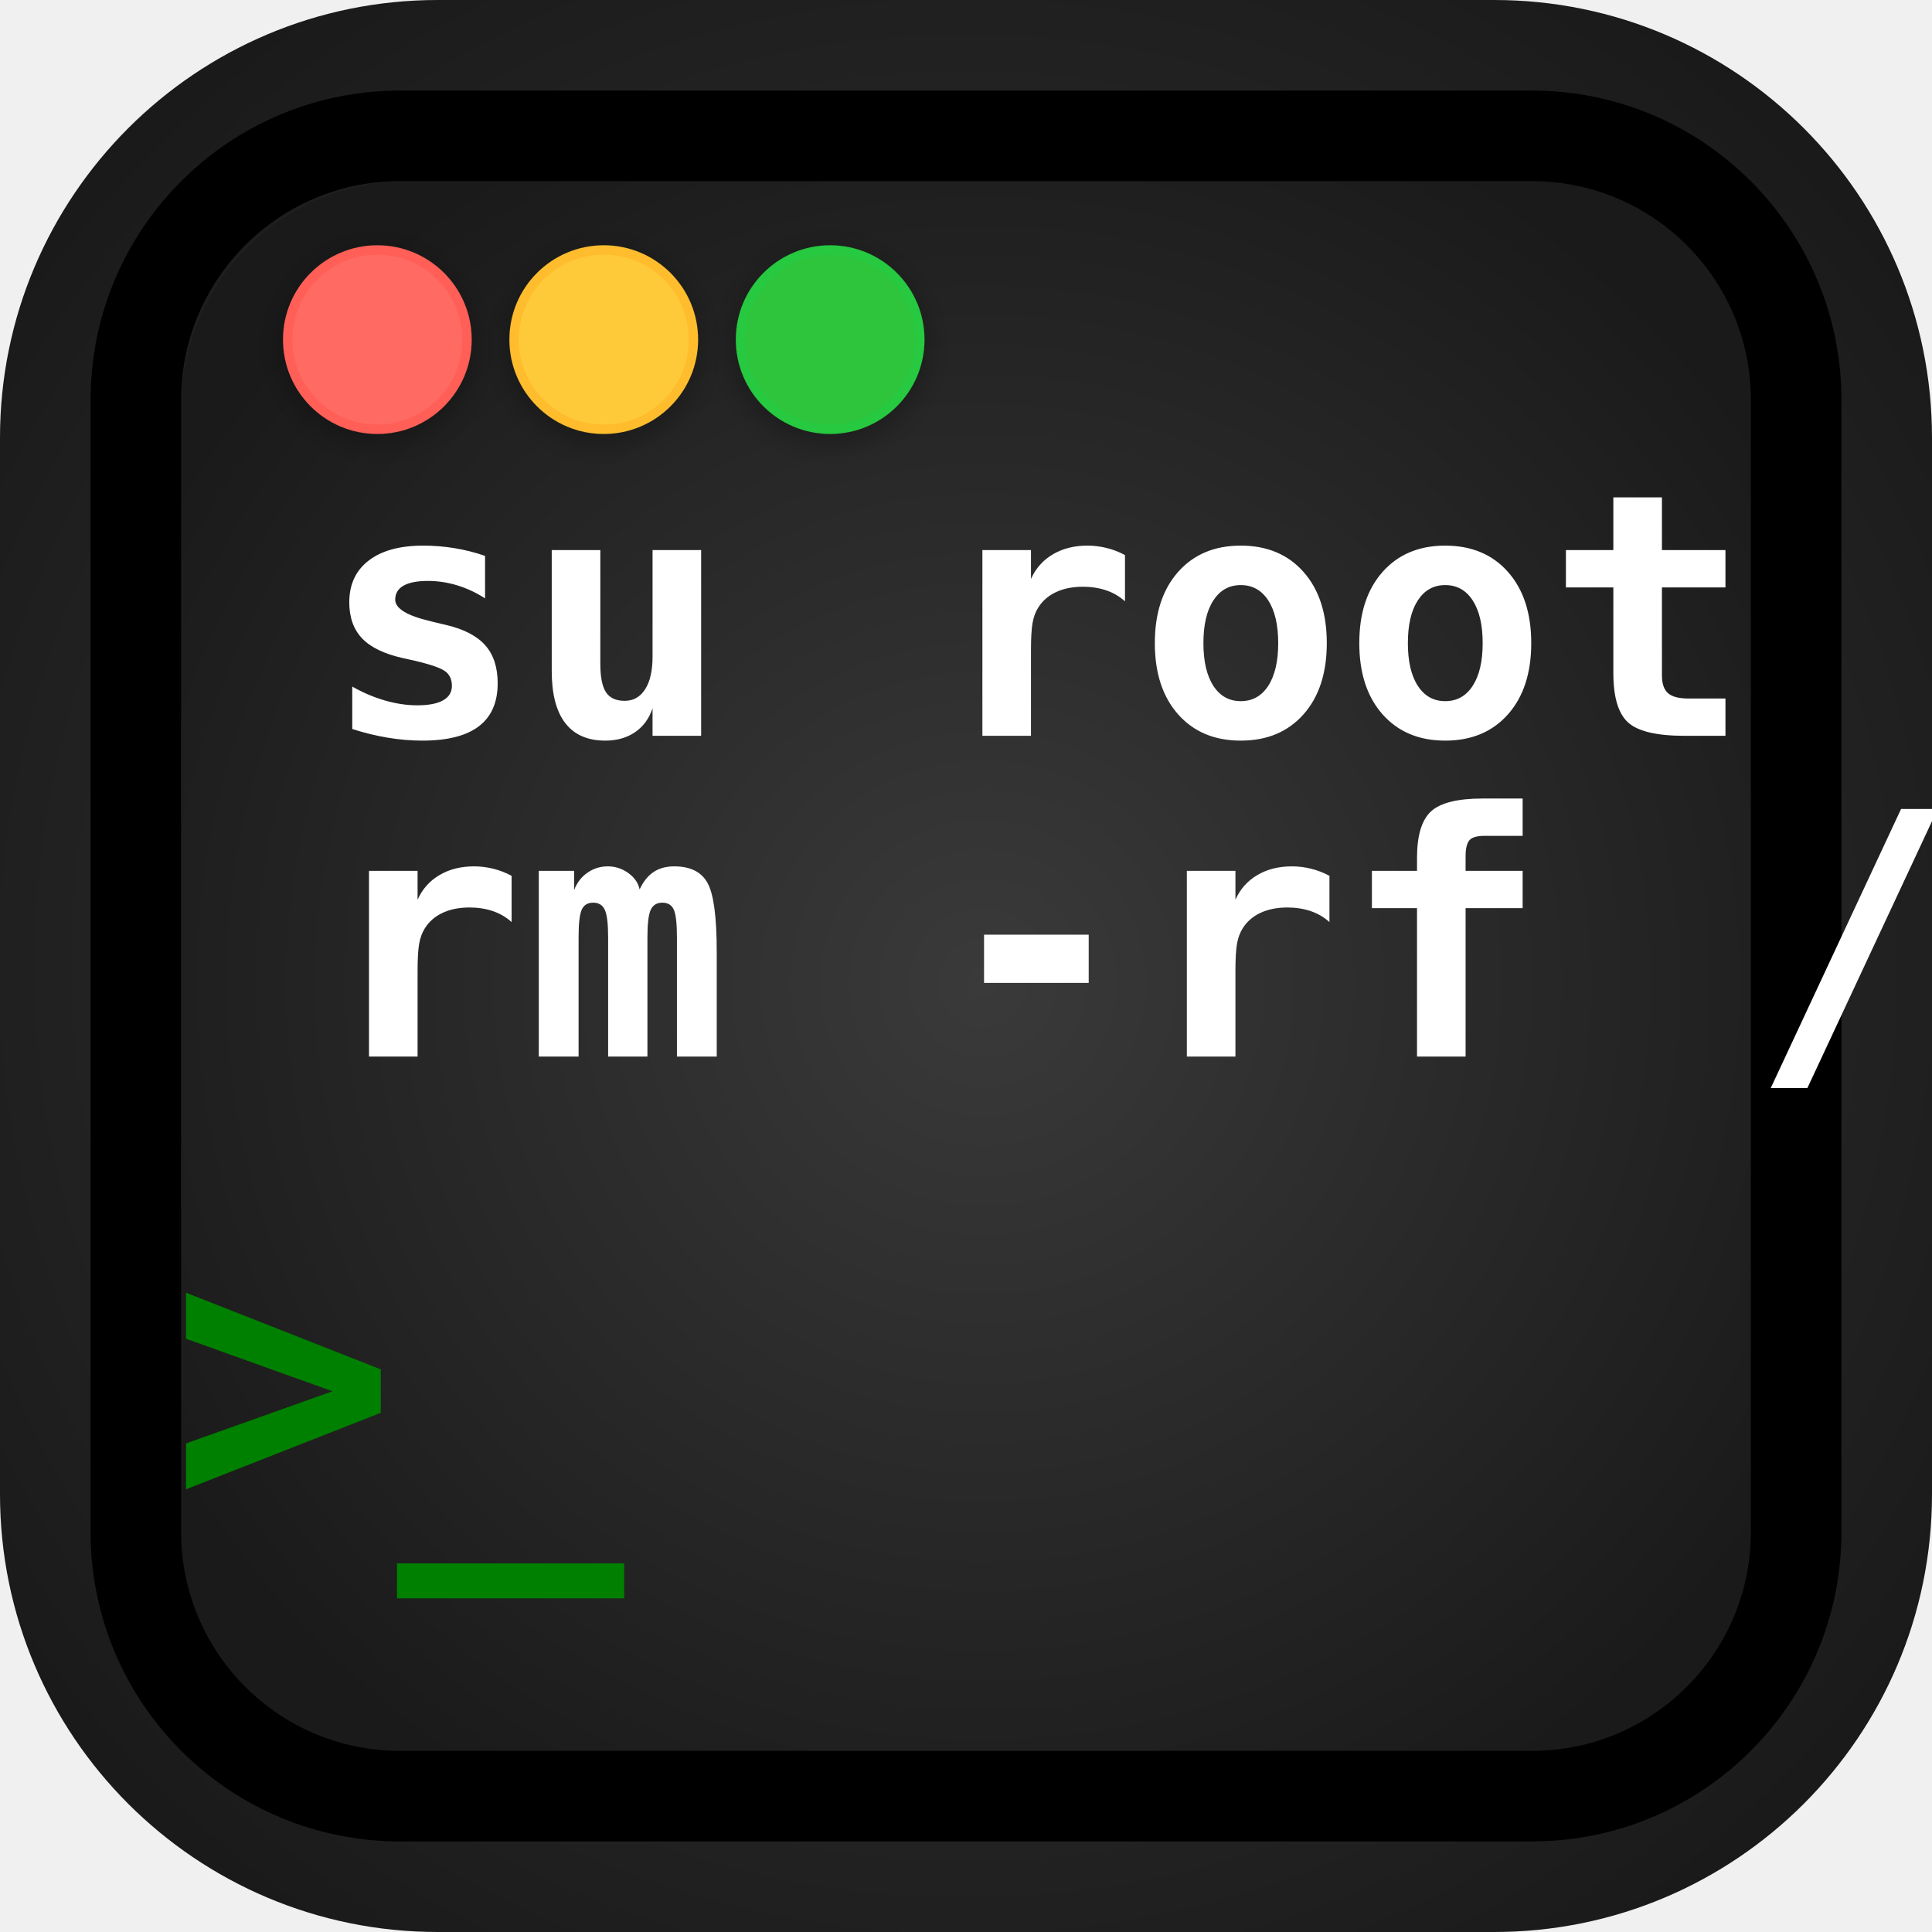
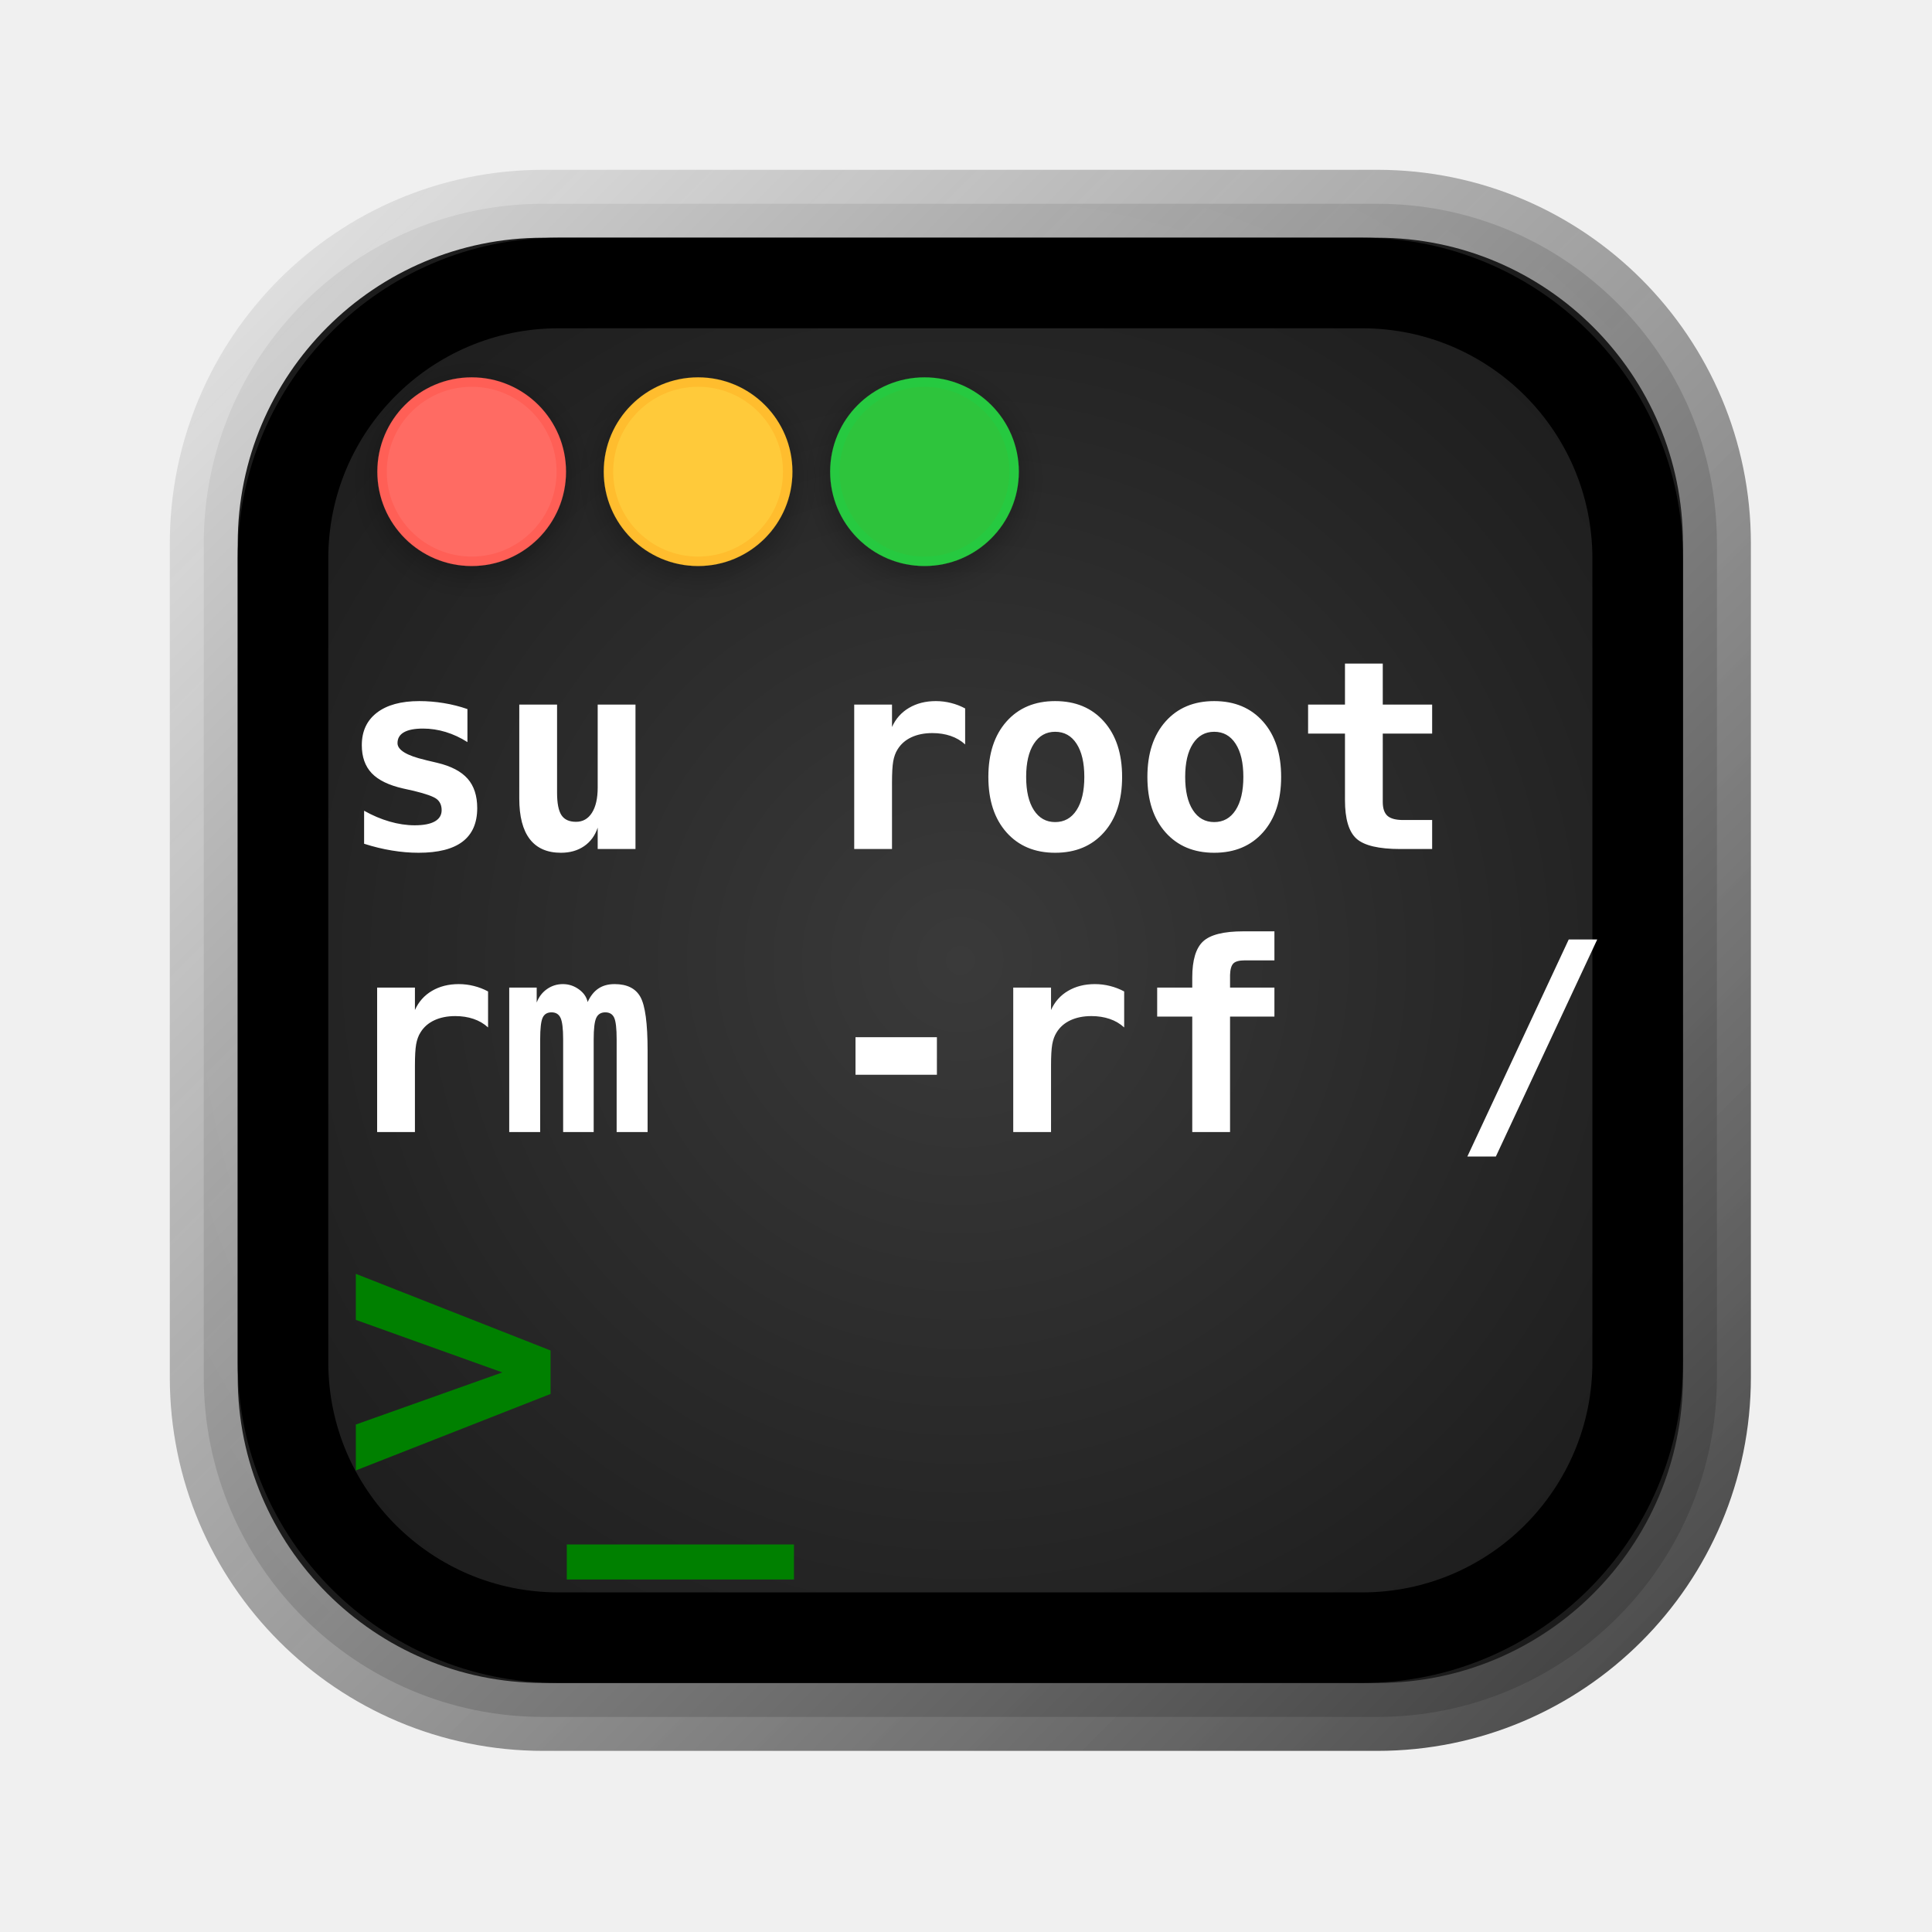
<svg xmlns="http://www.w3.org/2000/svg" viewBox="0 0 1024 1024" width="1024" height="1024">
  <defs>
    <radialGradient id="bgGradient" cx="50%" cy="50%" r="60%">
      <stop offset="0%" style="stop-color:#3a3a3a;stop-opacity:1" />
      <stop offset="100%" style="stop-color:#1a1a1a;stop-opacity:1" />
    </radialGradient>
    <filter id="circleShadow" x="-50%" y="-50%" width="200%" height="200%">
      <feGaussianBlur in="SourceAlpha" stdDeviation="8" />
      <feOffset dx="0" dy="4" result="offsetblur" />
      <feComponentTransfer>
        <feFuncA type="linear" slope="0.3" />
      </feComponentTransfer>
      <feMerge>
        <feMergeNode />
        <feMergeNode in="SourceGraphic" />
      </feMerge>
    </filter>
+     <linearGradient id="borderGradient" x1="0%" y1="0%" x2="100%" y2="100%">
+       <stop offset="0%" style="stop-color:#e6e6e6;stop-opacity:0.95" />
+       <stop offset="55%" style="stop-color:#8d8d8d;stop-opacity:0.9" />
+       <stop offset="100%" style="stop-color:#3a3a3a;stop-opacity:0.95" />
+     </linearGradient>
  </defs>
-   <rect x="0" y="0" width="1024" height="1024" rx="232" ry="232" fill="url(#bgGradient)" />
-   <rect x="96" y="96" width="850" height="850" rx="120" ry="120" fill="url(#bgGradient)" />
-   <rect x="72" y="72" width="880" height="880" rx="140" ry="140" fill="none" stroke="#000" stroke-opacity="1" stroke-width="48" />
-   <circle cx="200" cy="180" r="50" fill="#FF5F56" filter="url(#circleShadow)" />
-   <circle cx="200" cy="180" r="45" fill="#FF6B63" />
-   <circle cx="320" cy="180" r="50" fill="#FFBD2E" filter="url(#circleShadow)" />
-   <circle cx="320" cy="180" r="45" fill="#FFCA3A" />
-   <circle cx="440" cy="180" r="50" fill="#27C93F" filter="url(#circleShadow)" />
-   <circle cx="440" cy="180" r="45" fill="#2EC43C" />
-   <text x="170" y="390" font-family="'JetBrainsMono', 'Menlo', 'Ubuntu Mono', monospace" font-size="180" font-weight="700" text-anchor="start" fill="white">su root</text>
-   <text x="170" y="560" font-family="'JetBrainsMono', 'Menlo', 'Ubuntu Mono', monospace" font-size="180" font-weight="700" text-anchor="start" fill="white">rm -rf /</text>
-   <text x="90" y="800" font-family="'Hiragino Kaku Gothic StdN', 'Monaco', 'Menlo', 'Ubuntu Mono', monospace" font-size="200" font-weight="700" text-anchor="start" fill="green">&gt;_</text>
+   <rect x="108" y="108" width="802" height="802" rx="180" ry="180" fill="url(#bgGradient)" />
+   <rect x="108" y="108" width="802" height="802" rx="180" ry="180" fill="none" stroke="url(#borderGradient)" stroke-width="36" />
+   <rect x="150" y="150" width="718" height="718" rx="146" ry="146" fill="none" stroke="#000" stroke-opacity="1" stroke-width="48" />
+   <circle cx="250" cy="250" r="50" fill="#FF5F56" filter="url(#circleShadow)" />
+   <circle cx="250" cy="250" r="45" fill="#FF6B63" />
+   <circle cx="370" cy="250" r="50" fill="#FFBD2E" filter="url(#circleShadow)" />
+   <circle cx="370" cy="250" r="45" fill="#FFCA3A" />
+   <circle cx="490" cy="250" r="50" fill="#27C93F" filter="url(#circleShadow)" />
+   <circle cx="490" cy="250" r="45" fill="#2EC43C" />
+   <text x="180" y="450" font-family="'Menlo', 'Ubuntu Mono', monospace" font-size="140" font-weight="700" text-anchor="start" fill="white">su root</text>
+   <text x="180" y="600" font-family="'Menlo', 'Ubuntu Mono', monospace" font-size="140" font-weight="700" text-anchor="start" fill="white">rm -rf /</text>
+   <text x="180" y="790" font-family="'Menlo', 'Ubuntu Mono', monospace" font-size="200" font-weight="700" text-anchor="start" fill="green">&gt;_</text>
</svg>
